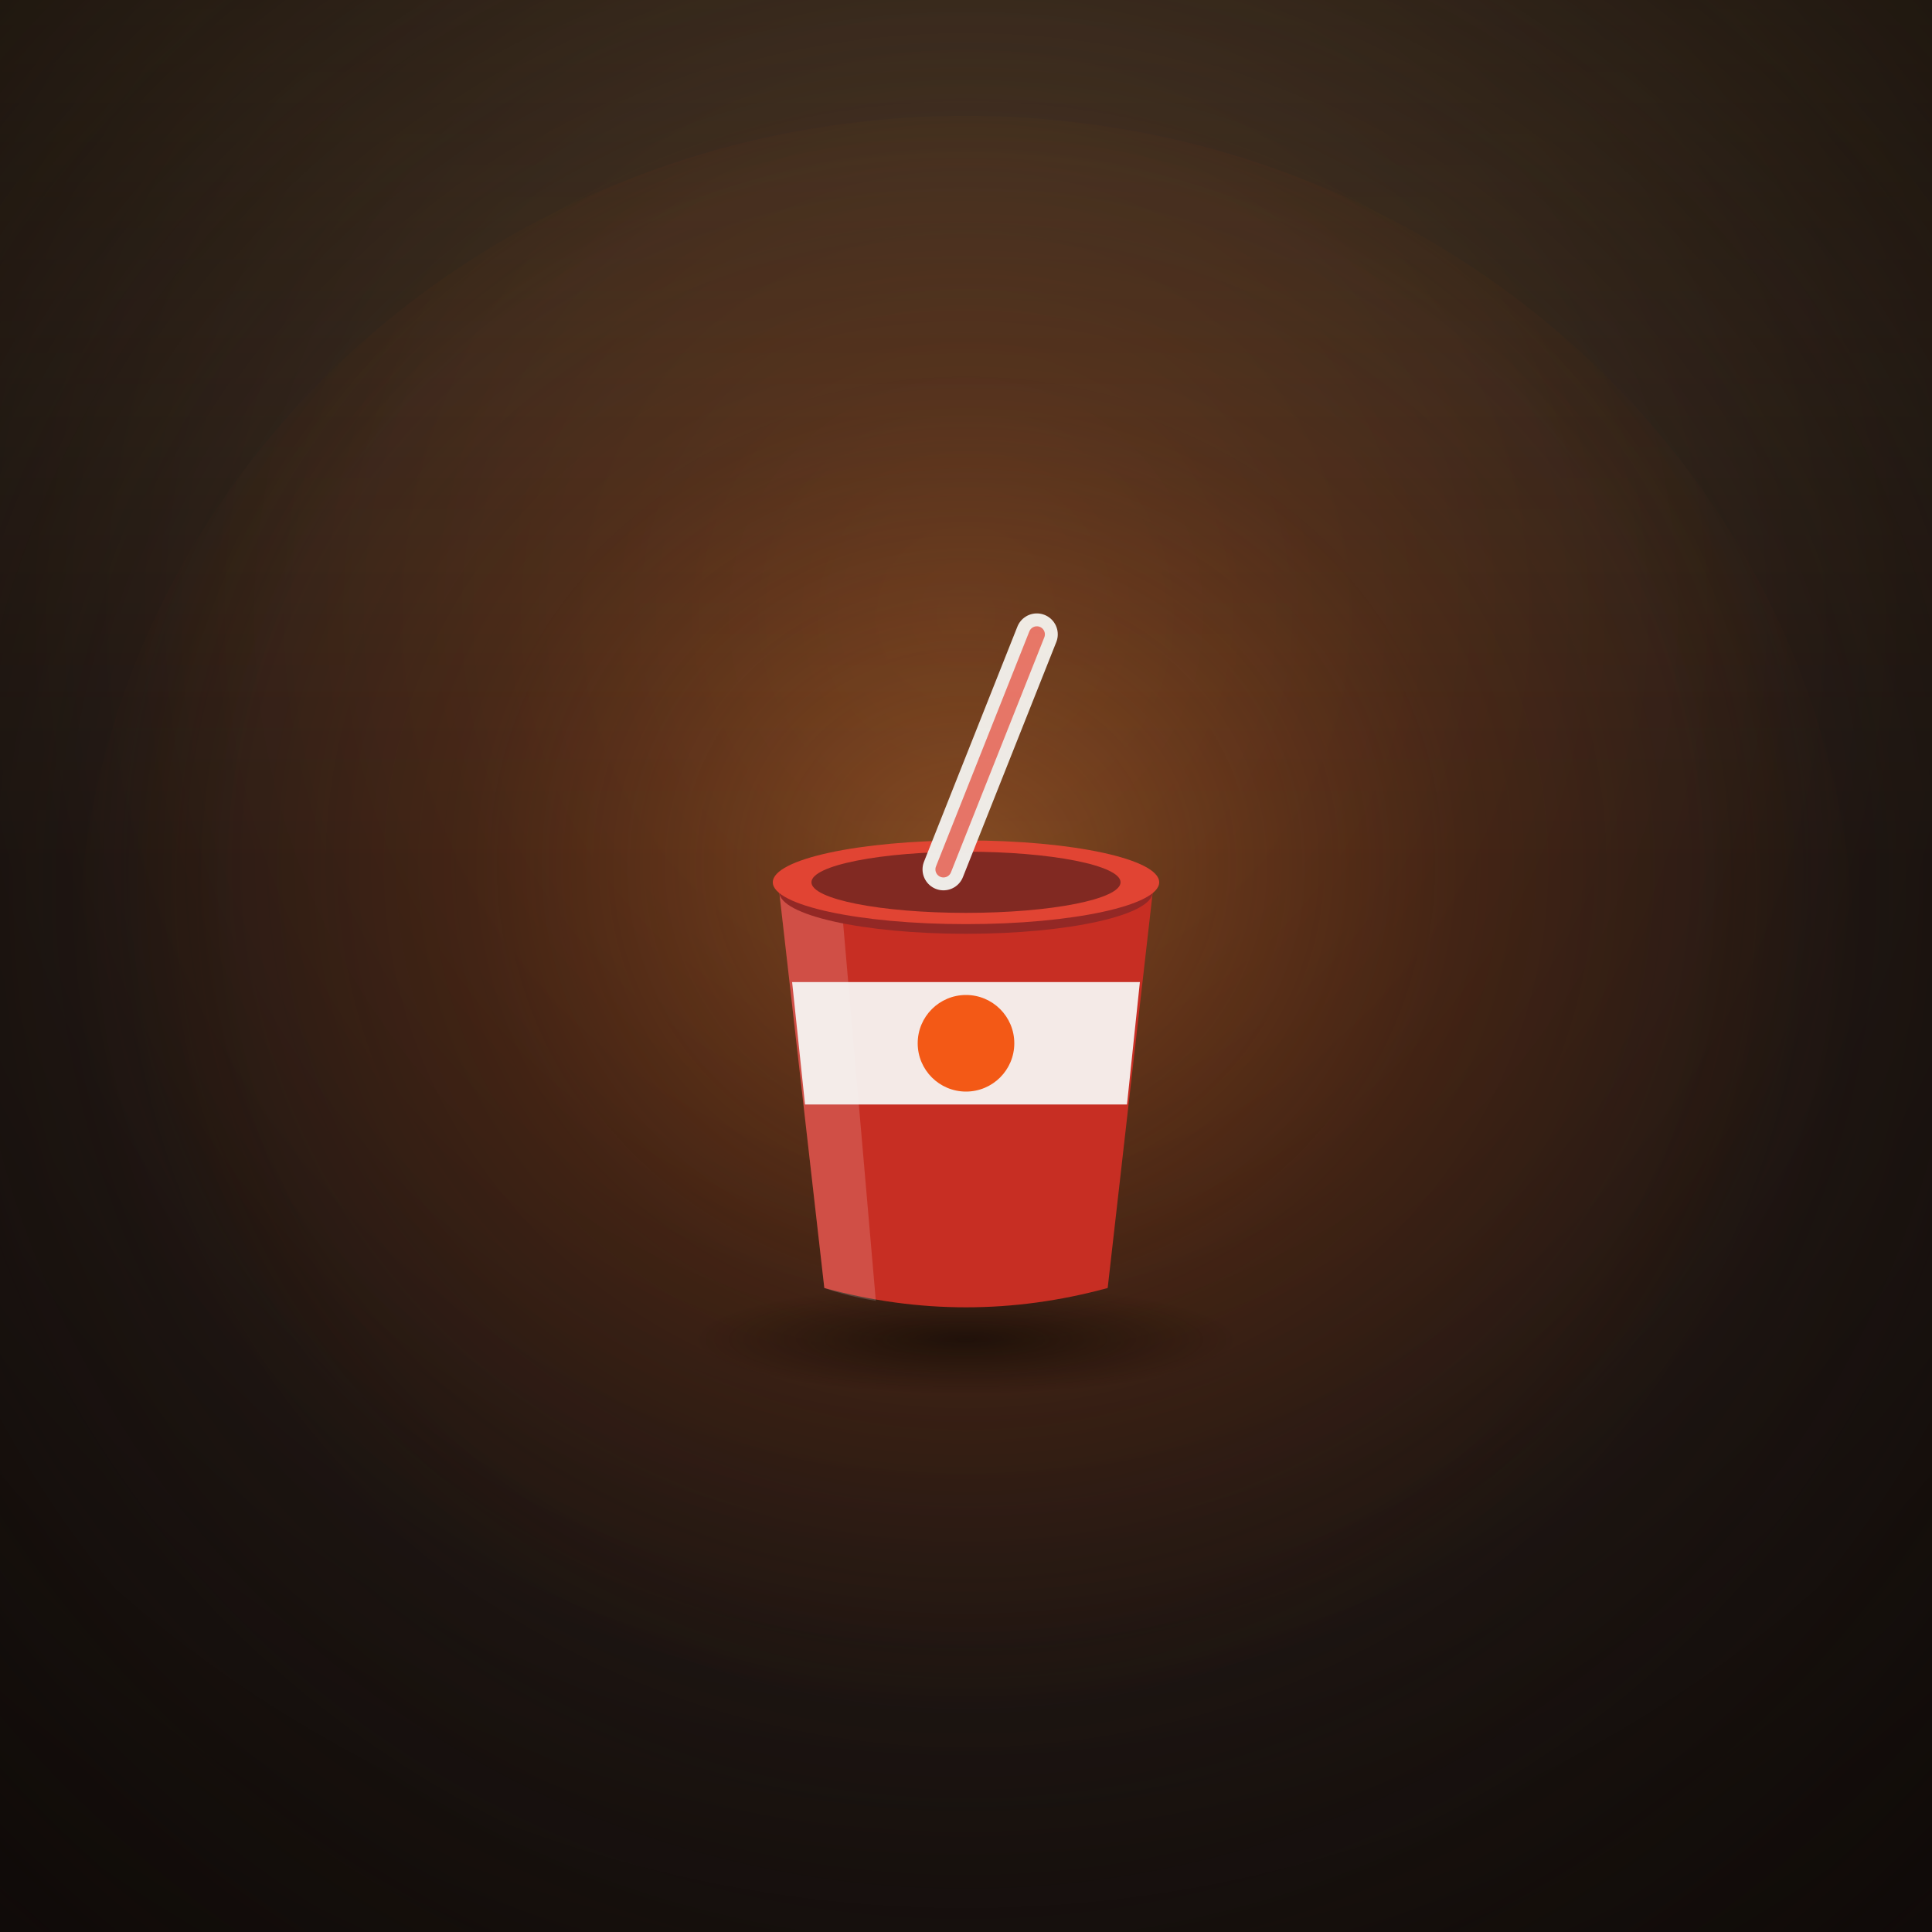
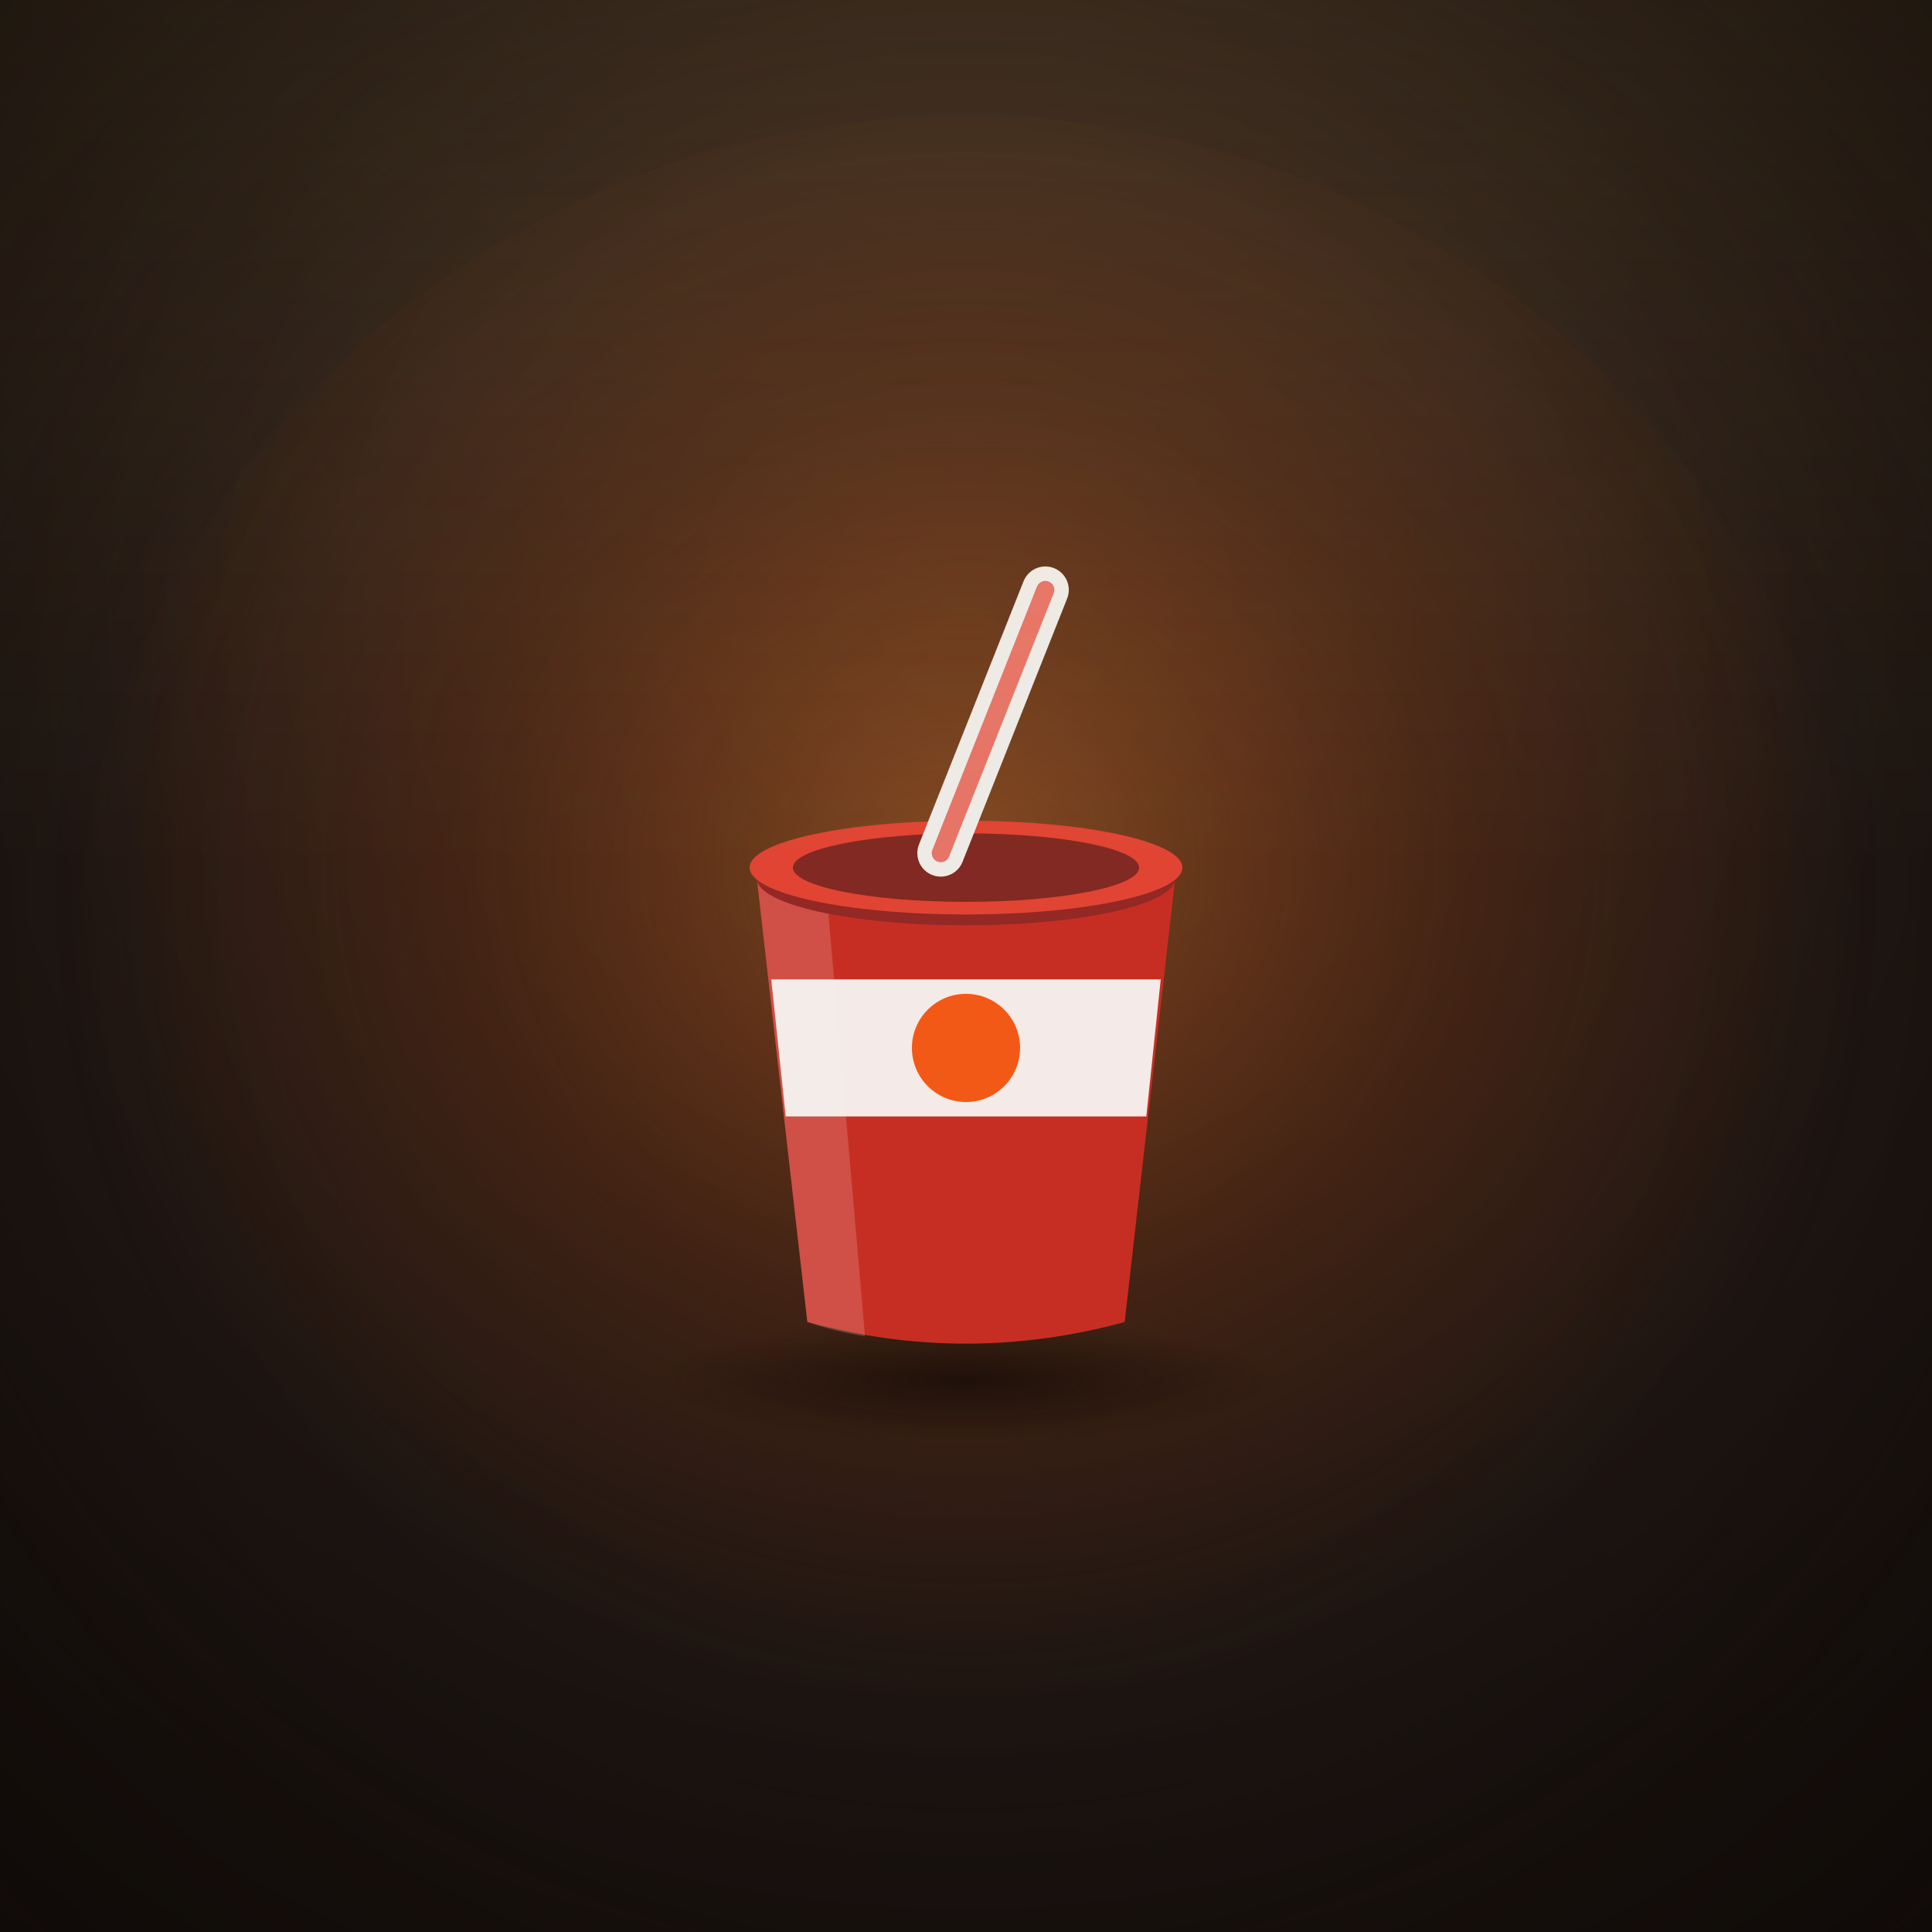
<svg xmlns="http://www.w3.org/2000/svg" viewBox="0 0 600 600" width="600" height="600">
  <defs>
    <radialGradient id="ground" cx="50%" cy="32%" r="84%">
      <stop offset="0%" stop-color="hsl(20.69 33% 17%)" />
      <stop offset="58%" stop-color="hsl(20.69 26% 10%)" />
      <stop offset="100%" stop-color="hsl(20.69 22% 6%)" />
    </radialGradient>
    <radialGradient id="keyLight" cx="50%" cy="44%" r="50%">
      <stop offset="0%" stop-color="hsl(26 96% 58% / 0.4)" />
      <stop offset="55%" stop-color="hsl(20 92% 46% / 0.136)" />
      <stop offset="100%" stop-color="hsl(20 90% 40% / 0)" />
    </radialGradient>
    <radialGradient id="dishShadow" cx="50%" cy="50%" r="50%">
      <stop offset="0%" stop-color="hsl(20.69 60% 3% / 0.6)" />
      <stop offset="100%" stop-color="hsl(20.69 60% 3% / 0)" />
    </radialGradient>
    <radialGradient id="vignette" cx="50%" cy="46%" r="72%">
      <stop offset="52%" stop-color="hsl(20.69 40% 4% / 0)" />
      <stop offset="100%" stop-color="hsl(20.69 40% 4% / 0.62)" />
    </radialGradient>
    <linearGradient id="topSheen" x1="0" y1="0" x2="0" y2="1">
      <stop offset="0%" stop-color="hsl(38 100% 72% / 0.11)" />
      <stop offset="45%" stop-color="hsl(38 100% 72% / 0)" />
    </linearGradient>
  </defs>
  <rect width="600" height="600" fill="url(#ground)" />
  <ellipse cx="300" cy="300" rx="276" ry="264" fill="url(#keyLight)" />
-   <g transform="translate(300 312) scale(0.5)">
+   <g transform="translate(300 312) scale(0.56)">
    <ellipse cx="0" cy="208" rx="170" ry="34" fill="url(#dishShadow)" />
    <path d="M-116 -70 L116 -70 L88 176 q-88 24 -176 0 z" fill="hsl(4 70% 46%)" />
    <path d="M-116 -70 L-78 -70 L-56 184 q-18 -3 -32 -8 z" fill="hsl(0 0% 100% / 0.16)" />
    <path d="M-108 -14 L108 -14 L100 62 L-100 62 z" fill="hsl(36 18% 96%)" opacity="0.94" />
    <circle cx="0" cy="24" r="30" fill="hsl(18 90% 52%)" />
    <ellipse cx="0" cy="-70" rx="116" ry="26" fill="hsl(2 60% 36%)" />
    <ellipse cx="0" cy="-76" rx="120" ry="26" fill="hsl(6 74% 54%)" />
    <ellipse cx="0" cy="-76" rx="96" ry="19" fill="hsl(4 58% 32%)" />
    <path d="M-14 -84 L44 -230" stroke="hsl(36 16% 92%)" stroke-width="26" stroke-linecap="round" />
    <path d="M-14 -84 L44 -230" stroke="hsl(6 76% 54%)" stroke-width="10" stroke-linecap="round" opacity="0.7" />
  </g>
  <rect width="600" height="600" fill="url(#topSheen)" />
  <rect width="600" height="600" fill="url(#vignette)" />
</svg>
